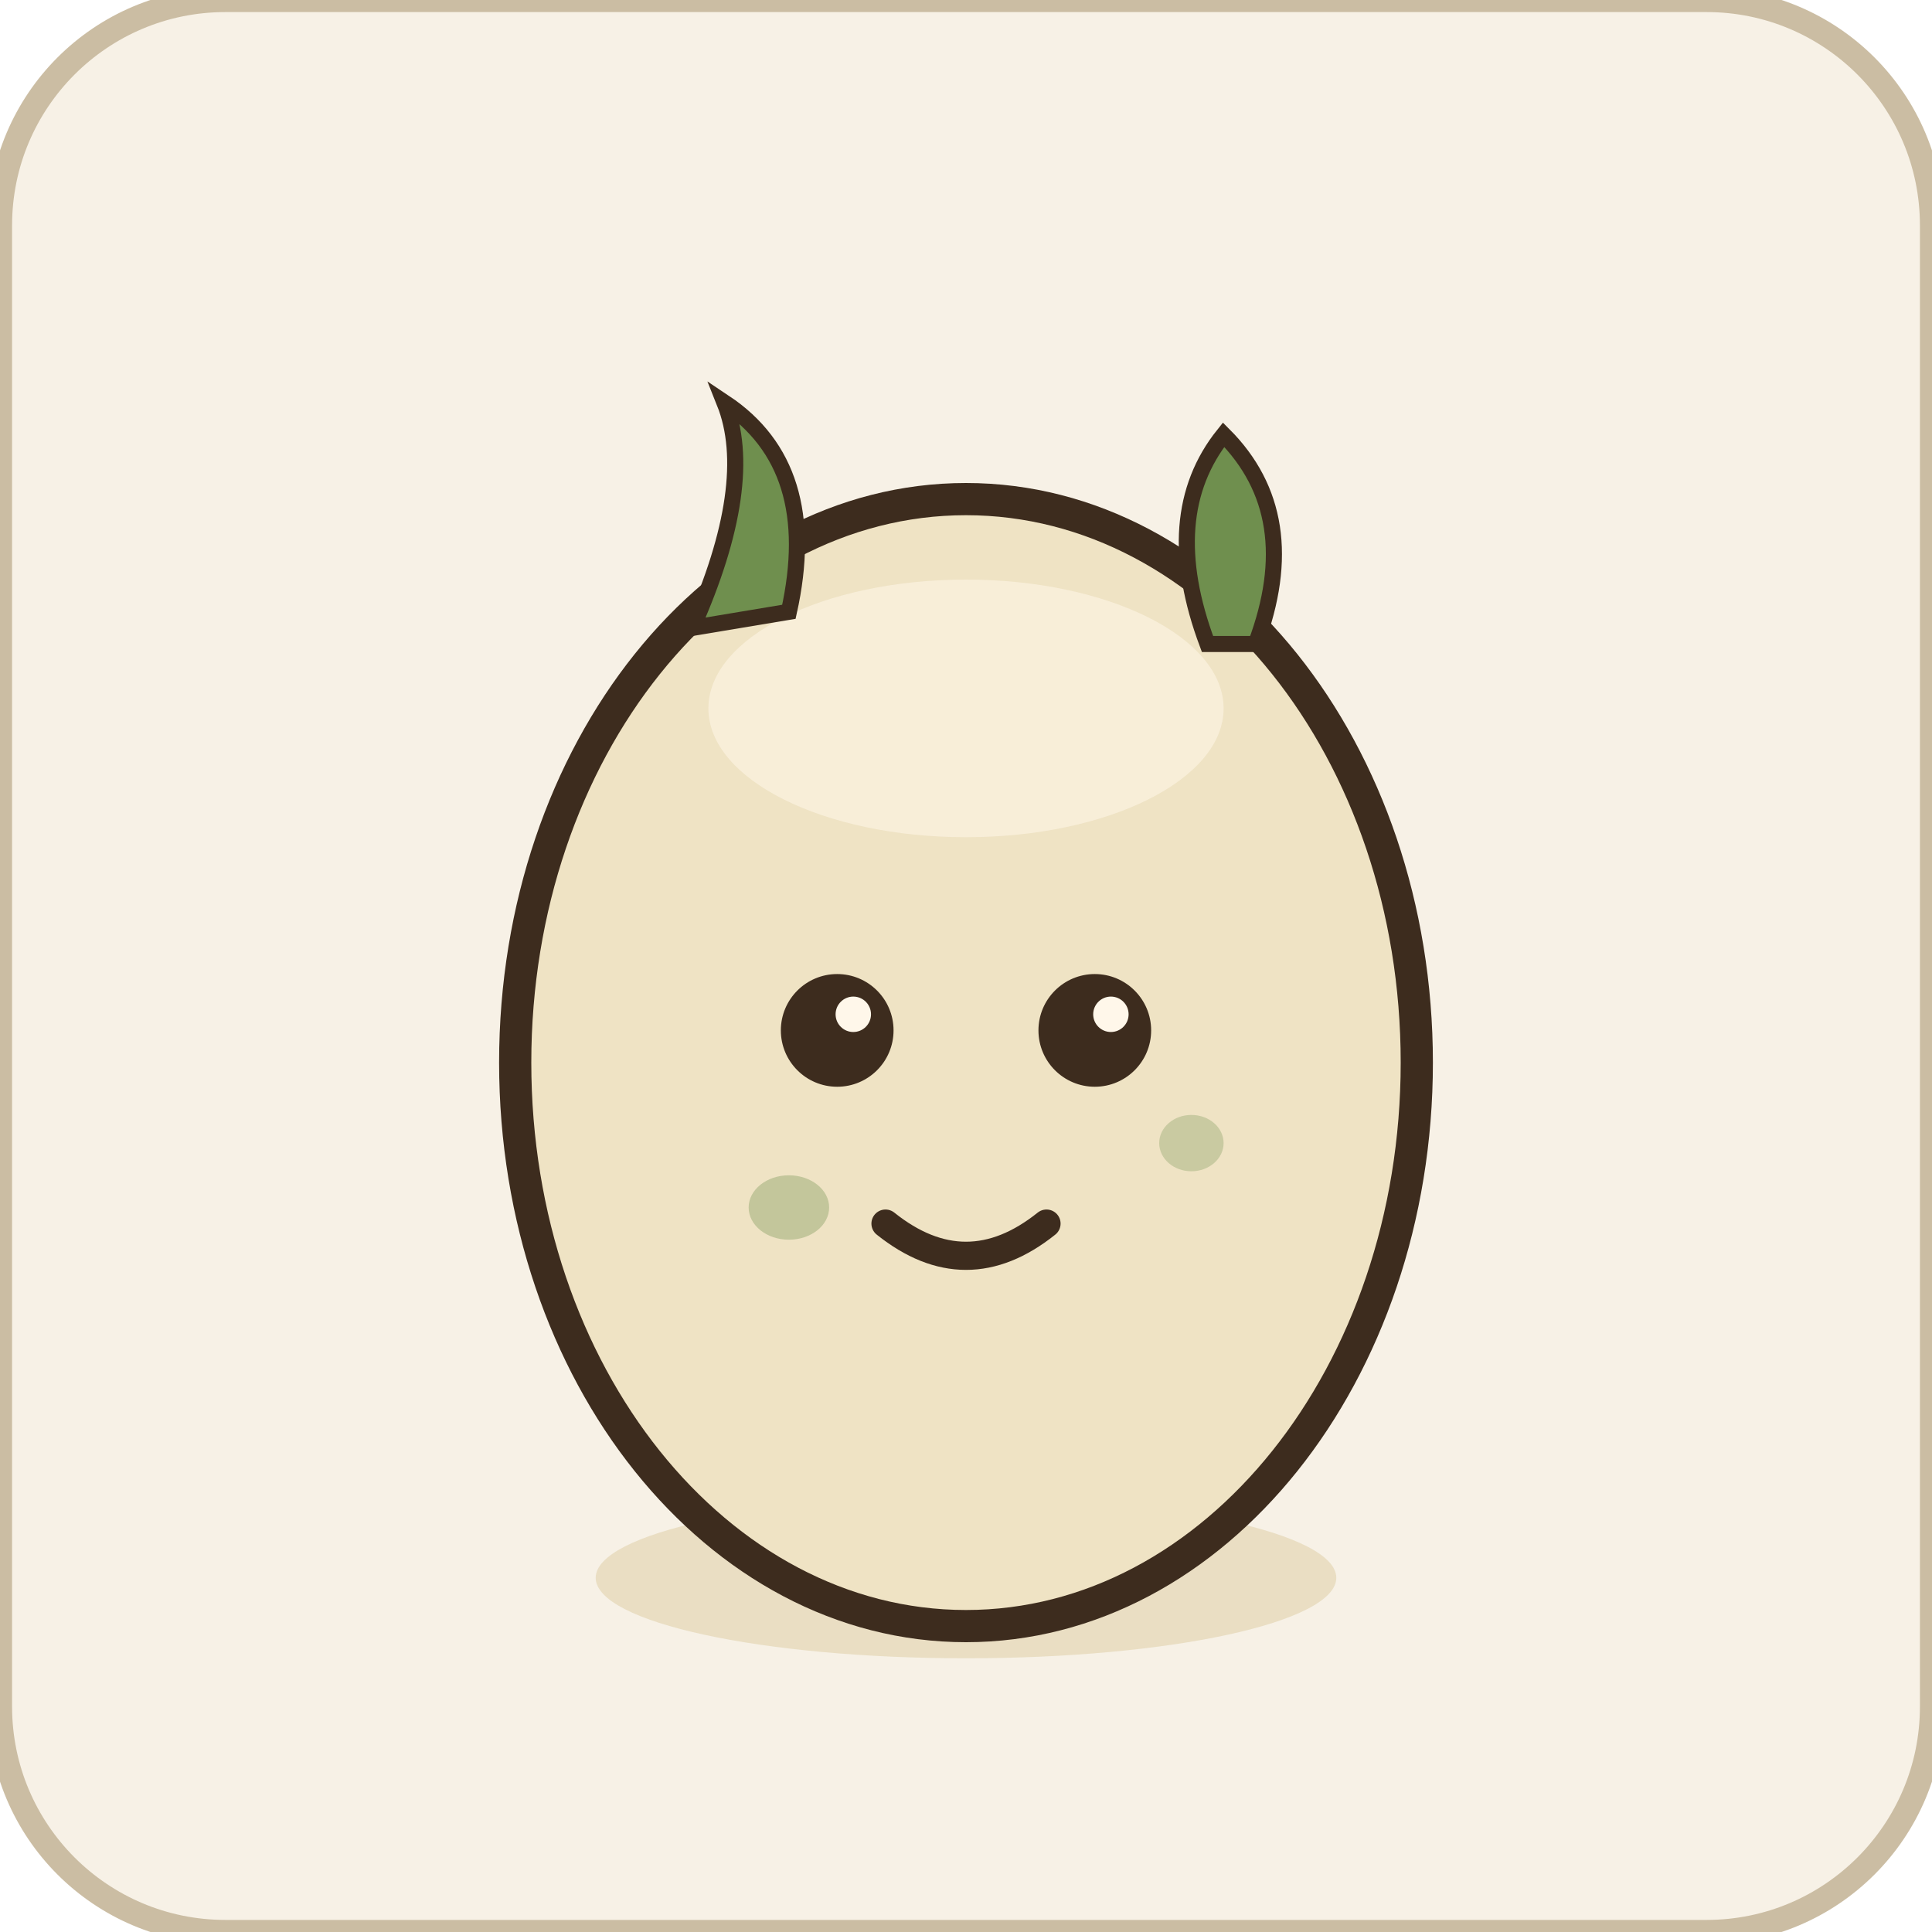
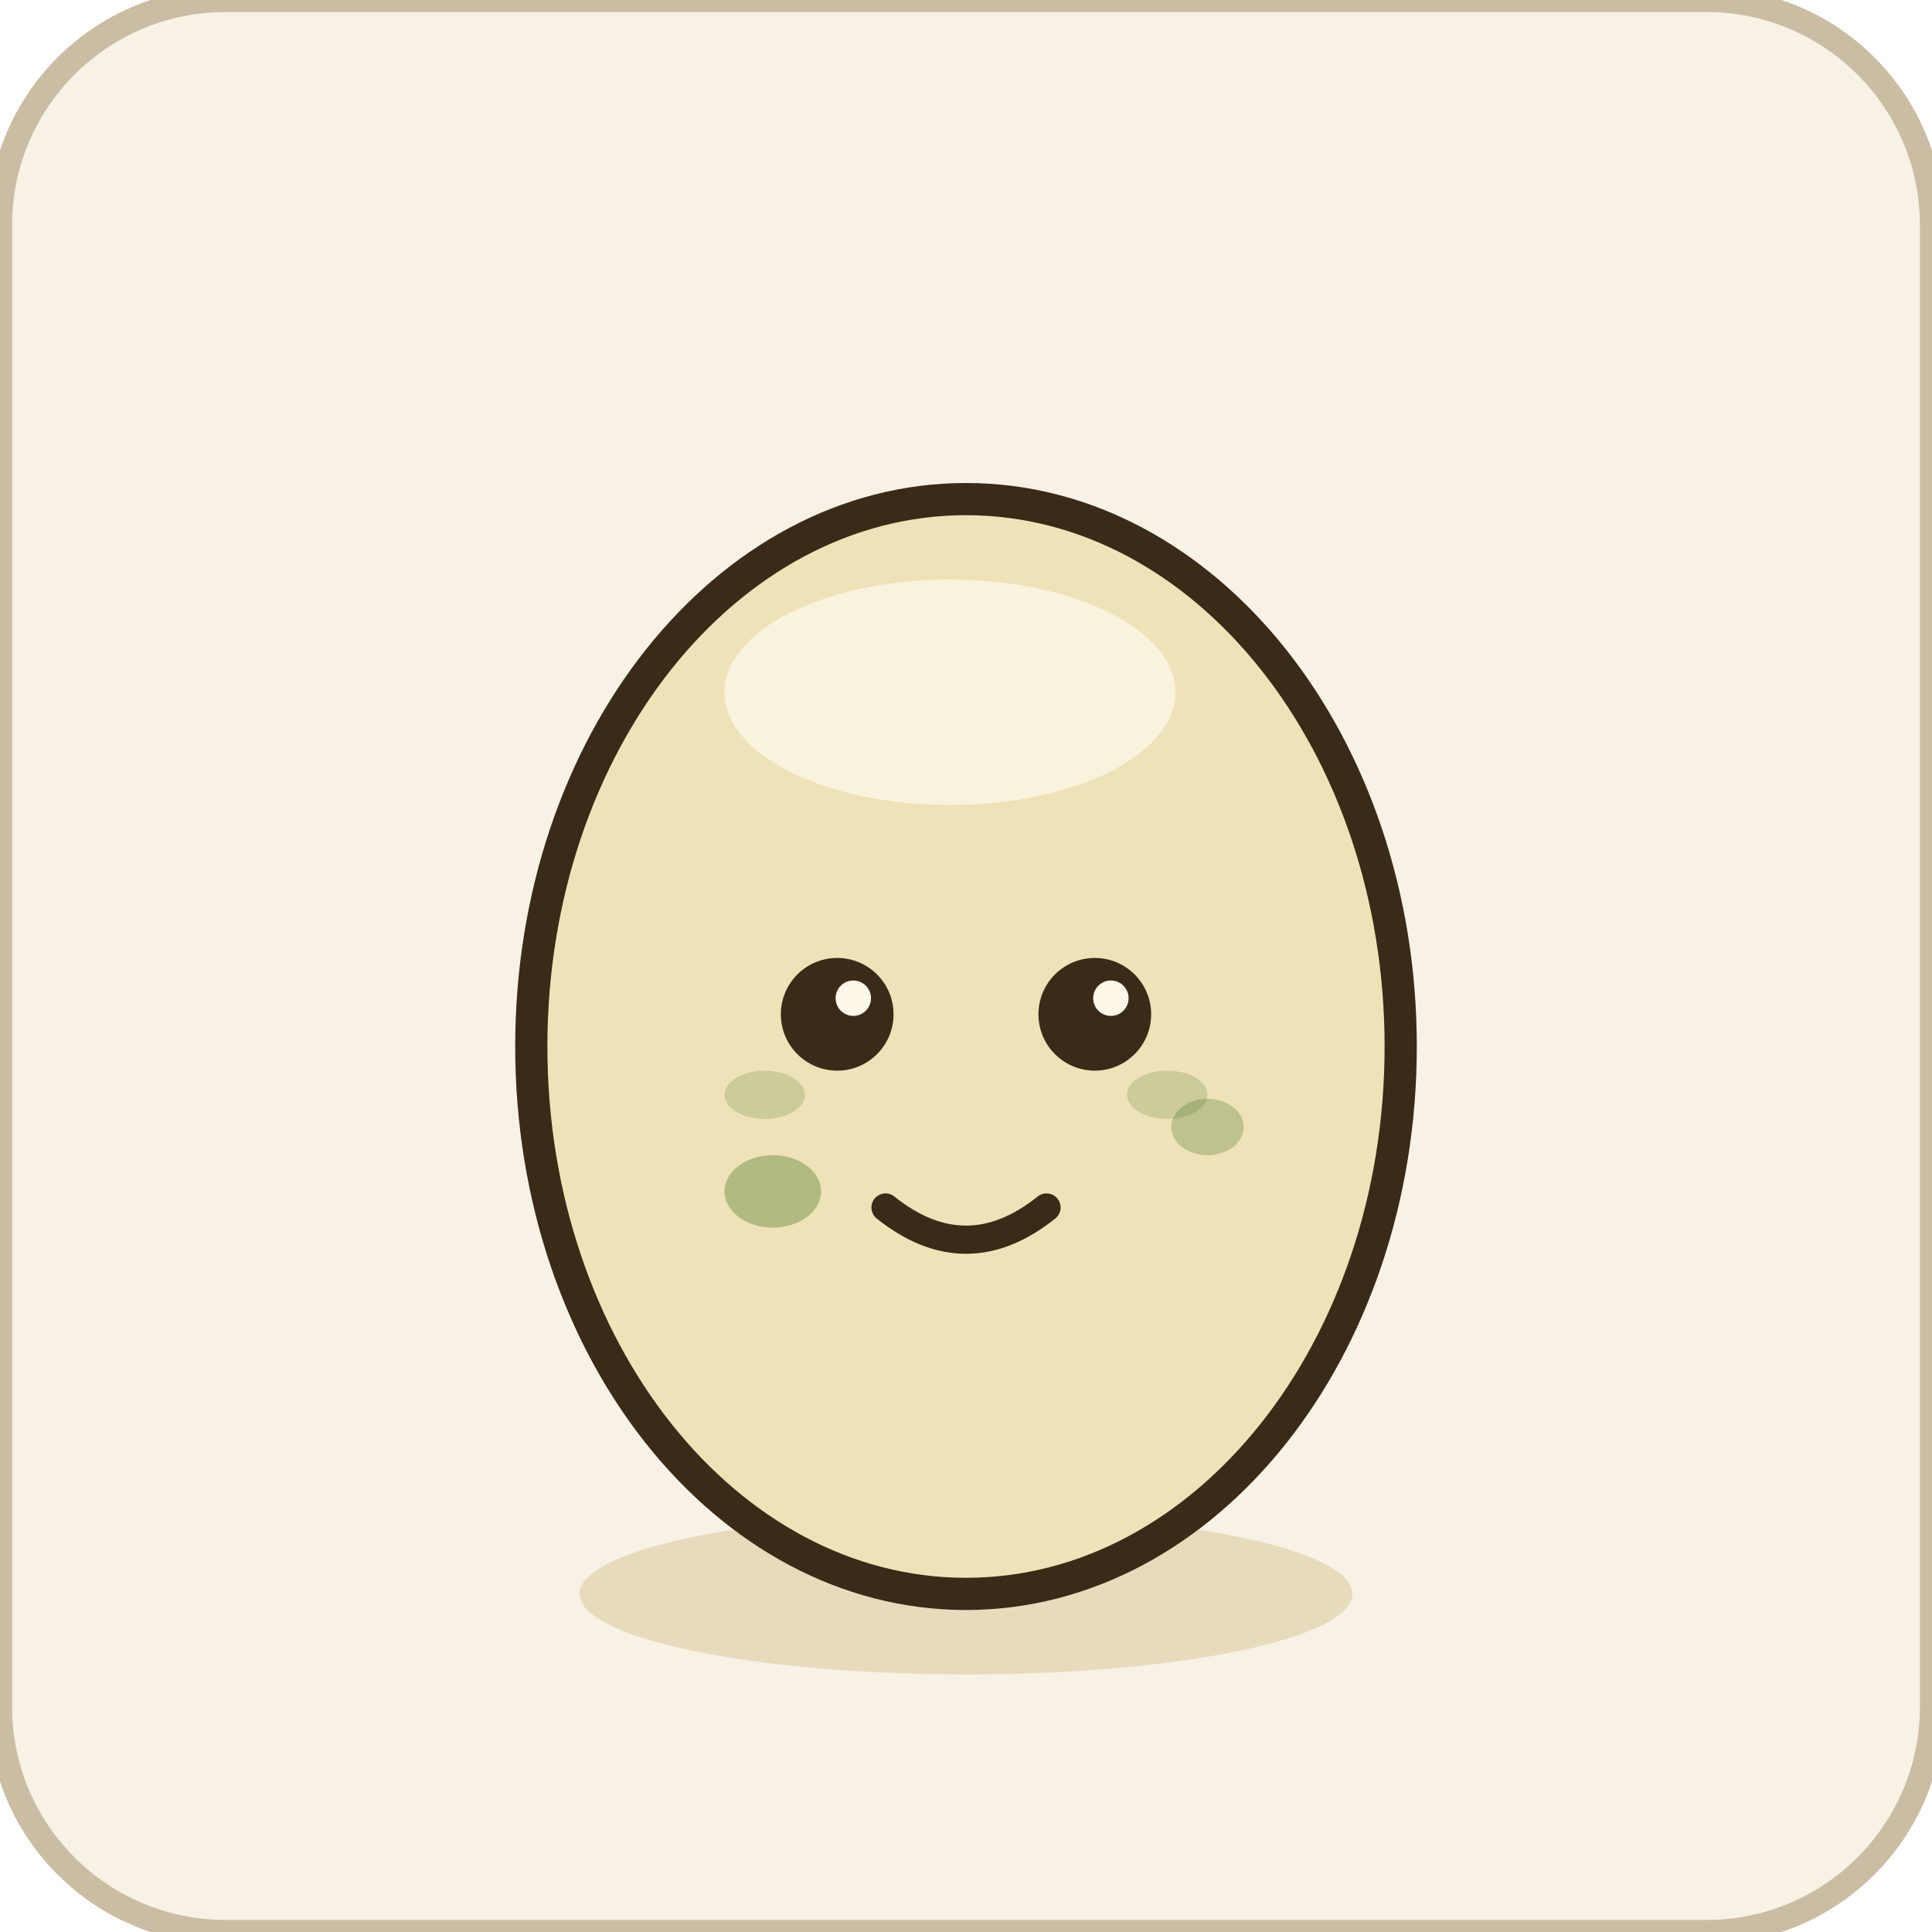
<svg xmlns="http://www.w3.org/2000/svg" viewBox="0 0 240 240" width="240" height="240" role="img" data-gitty-class="earth" data-gitty-stage="egg" data-gitty-behavior="idle" data-gitty-face="neutral">
-   <style> .gitty-idle { animation: gitty-bob 2.6s ease-in-out infinite; } .gitty-playing { animation: gitty-play 0.7s ease-in-out infinite; } .gitty-eating { animation: gitty-nibble 0.55s ease-in-out infinite; } .gitty-resting { animation: gitty-bob 4s ease-in-out infinite; } .gitty-sleepy { animation: gitty-bob 3.4s ease-in-out infinite; } .gitty-sleeping, .gitty-hibernating { animation: gitty-breathe 4.8s ease-in-out infinite; } .gitty-playing .gitty-tail { animation: gitty-wag 0.8s ease-in-out infinite; } .gitty-idle .gitty-ear, .gitty-playing .gitty-ear { animation: gitty-ear 2.8s ease-in-out infinite; } .gitty-bubble { animation: gitty-rise 3s ease-in-out infinite; } .gitty-flame { animation: gitty-flicker 0.9s ease-in-out infinite; } .gitty-spark { animation: gitty-flicker 1.2s ease-in-out infinite; } .gitty-psy { animation: gitty-float 2.8s ease-in-out infinite; } .gitty-zzz { animation: gitty-fade 2.2s ease-in-out infinite; } .gitty-orbit { animation: gitty-spin 6s linear infinite; } @keyframes gitty-bob { 0%, 100% { transform: translateY(0); } 50% { transform: translateY(-4px); } } @keyframes gitty-play { 0%, 100% { transform: translateY(0) rotate(0deg); } 30% { transform: translateY(-6px) rotate(-5deg); } 70% { transform: translateY(-2px) rotate(5deg); } } @keyframes gitty-nibble { 0%, 100% { transform: translateY(0); } 50% { transform: translateY(2px); } } @keyframes gitty-breathe { 0%, 100% { transform: scale(1); } 50% { transform: scale(1.018); } } @keyframes gitty-wag { 0%, 100% { transform: rotate(0deg); } 50% { transform: rotate(16deg); } } @keyframes gitty-ear { 0%, 78%, 100% { transform: rotate(0deg); } 88% { transform: rotate(-9deg); } } @keyframes gitty-rise { 0%, 100% { opacity: 0.35; transform: translateY(0); } 50% { opacity: 0.9; transform: translateY(-8px); } } @keyframes gitty-flicker { 0%, 100% { opacity: 0.65; } 50% { opacity: 1; } } @keyframes gitty-float { 0%, 100% { transform: translateY(0); } 50% { transform: translateY(-6px); } } @keyframes gitty-fade { 0%, 100% { opacity: 0.25; } 50% { opacity: 0.8; } } @keyframes gitty-spin { to { transform: rotate(360deg); } } @media (max-width: 96px) { .gitty-detail { display: none; } } @media (prefers-reduced-motion: reduce) { .gitty-idle, .gitty-playing, .gitty-eating, .gitty-resting, .gitty-sleepy, .gitty-sleeping, .gitty-hibernating, .gitty-bubble, .gitty-flame, .gitty-spark, .gitty-psy, .gitty-zzz, .gitty-orbit, .gitty-playing .gitty-tail, .gitty-idle .gitty-ear, .gitty-playing .gitty-ear { animation: none; } } </style>
+   <style> .gitty-idle { animation: gitty-bob 2.6s ease-in-out infinite; } .gitty-playing { animation: gitty-play 0.7s ease-in-out infinite; } .gitty-eating { animation: gitty-nibble 0.55s ease-in-out infinite; } .gitty-resting { animation: gitty-bob 4s ease-in-out infinite; } .gitty-sleepy { animation: gitty-bob 3.4s ease-in-out infinite; } .gitty-sleeping, .gitty-hibernating { animation: gitty-breathe 4.8s ease-in-out infinite; } .gitty-playing .gitty-tail { animation: gitty-wag 0.8s ease-in-out infinite; } .gitty-idle .gitty-ear, .gitty-playing .gitty-ear { animation: gitty-ear 2.8s ease-in-out infinite; } .gitty-bubble { animation: gitty-rise 3s ease-in-out infinite; } .gitty-flame { animation: gitty-flicker 0.9s ease-in-out infinite; } .gitty-spark { animation: gitty-flicker 1.2s ease-in-out infinite; } .gitty-psy { animation: gitty-float 2.8s ease-in-out infinite; } .gitty-zzz { animation: gitty-fade 2.2s ease-in-out infinite; } .gitty-orbit { animation: gitty-spin 6s linear infinite; } .gitty-shadow-idle { animation: gitty-shadow-bob 2.6s ease-in-out infinite; } .gitty-shadow-playing { animation: gitty-shadow-play 0.7s ease-in-out infinite; } .gitty-shadow-eating { animation: gitty-shadow-nibble 0.55s ease-in-out infinite; } .gitty-shadow-resting { animation: gitty-shadow-bob 4s ease-in-out infinite; } .gitty-shadow-sleepy { animation: gitty-shadow-bob 3.4s ease-in-out infinite; } .gitty-shadow-sleeping, .gitty-shadow-hibernating { animation: gitty-shadow-breathe 4.8s ease-in-out infinite; } @keyframes gitty-bob { 0%, 100% { transform: translateY(0); } 50% { transform: translateY(-4px); } } @keyframes gitty-play { 0%, 100% { transform: translateY(0) rotate(0deg); } 30% { transform: translateY(-6px) rotate(-5deg); } 70% { transform: translateY(-2px) rotate(5deg); } } @keyframes gitty-nibble { 0%, 100% { transform: translateY(0); } 50% { transform: translateY(2px); } } @keyframes gitty-breathe { 0%, 100% { transform: scale(1); } 50% { transform: scale(1.018); } } @keyframes gitty-wag { 0%, 100% { transform: rotate(0deg); } 50% { transform: rotate(16deg); } } @keyframes gitty-ear { 0%, 78%, 100% { transform: rotate(0deg); } 88% { transform: rotate(-9deg); } } @keyframes gitty-rise { 0%, 100% { opacity: 0.35; transform: translateY(0); } 50% { opacity: 0.9; transform: translateY(-8px); } } @keyframes gitty-flicker { 0%, 100% { opacity: 0.65; } 50% { opacity: 1; } } @keyframes gitty-float { 0%, 100% { transform: translateY(0); } 50% { transform: translateY(-6px); } } @keyframes gitty-fade { 0%, 100% { opacity: 0.25; } 50% { opacity: 0.8; } } @keyframes gitty-spin { to { transform: rotate(360deg); } } @keyframes gitty-shadow-bob { 0%, 100% { transform: scale(1); } 50% { transform: scale(0.72); } } @keyframes gitty-shadow-play { 0%, 100% { transform: scale(1); } 30% { transform: scale(0.58); } 70% { transform: scale(0.82); } } @keyframes gitty-shadow-nibble { 0%, 100% { transform: scale(1); } 50% { transform: scale(1.12); } } @keyframes gitty-shadow-breathe { 0%, 100% { transform: scale(1); } 50% { transform: scale(1.05); } } @media (max-width: 96px) { .gitty-detail { display: none; } } @media (prefers-reduced-motion: reduce) { .gitty-idle, .gitty-playing, .gitty-eating, .gitty-resting, .gitty-sleepy, .gitty-sleeping, .gitty-hibernating, .gitty-bubble, .gitty-flame, .gitty-spark, .gitty-psy, .gitty-zzz, .gitty-orbit, .gitty-playing .gitty-tail, .gitty-idle .gitty-ear, .gitty-playing .gitty-ear, .gitty-shadow-idle, .gitty-shadow-playing, .gitty-shadow-eating, .gitty-shadow-resting, .gitty-shadow-sleepy, .gitty-shadow-sleeping, .gitty-shadow-hibernating { animation: none; } } </style>
  <rect width="240" height="240" rx="28" fill="#f7f1e6" stroke="#cbbda3" stroke-width="3" />
  <g transform="translate(120 150) scale(1) translate(-120 -150)">
+     <g transform="translate(120 198)">
+       <g class="gitty-shadow gitty-shadow-idle">
+         <ellipse cx="0" cy="0" rx="48" ry="10" fill="#d4c089" opacity="0.45" />
+       </g>
+     </g>
    <g class="gitty-idle">
      <g data-gitty-body="egg">
-         <ellipse cx="120" cy="196" rx="46" ry="10" fill="#d9c89a" opacity="0.45" />
-         <ellipse cx="120" cy="132" rx="56" ry="70" fill="#efe3c4" stroke="#3d2c1e" stroke-width="4" />
-         <ellipse cx="120" cy="88" rx="32" ry="16" fill="#fff7ea" opacity="0.55" />
-         <ellipse class="gitty-detail" cx="98" cy="150" rx="5" ry="4" fill="#6f8f4e" opacity="0.35" />
-         <ellipse class="gitty-detail" cx="148" cy="142" rx="4" ry="3.5" fill="#6f8f4e" opacity="0.3" />
+         <ellipse cx="120" cy="130" rx="54" ry="68" fill="#f0e2b8" stroke="#3a2a18" stroke-width="4" />
+         <ellipse cx="118" cy="86" rx="28" ry="14" fill="#fffdf6" opacity="0.62" />
+         <ellipse class="gitty-detail" cx="96" cy="148" rx="6" ry="4.5" fill="#4f7d32" opacity="0.4" />
+         <ellipse class="gitty-detail" cx="150" cy="140" rx="4.5" ry="3.5" fill="#4f7d32" opacity="0.32" />
      </g>
-       <g class="gitty-earth" fill="#6f8f4e" stroke="#3d2c1e" stroke-width="2">
-         <path d="M86 78 q8 -18 4 -28 q12 8 8 26z" />
-         <path d="M150 80 q-6 -16 2 -26 q10 10 4 26z" />
-       </g>
-       <circle cx="104" cy="128" r="7" fill="#3d2c1e" />
-       <circle cx="136" cy="128" r="7" fill="#3d2c1e" />
-       <circle cx="106" cy="126" r="2.2" fill="#fff7ea" />
-       <circle cx="138" cy="126" r="2.2" fill="#fff7ea" />
-       <path d="M110 152 q10 8 20 0" fill="none" stroke="#3d2c1e" stroke-width="3.5" stroke-linecap="round" />
+       <g class="gitty-earth" fill="#4f7d32" stroke="#3a2a18" stroke-width="2" />
+       <circle cx="104" cy="126" r="7" fill="#3a2a18" />
+       <circle cx="136" cy="126" r="7" fill="#3a2a18" />
+       <circle cx="106" cy="124" r="2.2" fill="#fff7ea" />
+       <circle cx="138" cy="124" r="2.2" fill="#fff7ea" />
+       <ellipse cx="95" cy="136" rx="5" ry="3" fill="#4f7d32" opacity="0.22" />
+       <ellipse cx="145" cy="136" rx="5" ry="3" fill="#4f7d32" opacity="0.22" />
+       <path d="M110 150 q10 8 20 0" fill="none" stroke="#3a2a18" stroke-width="3.5" stroke-linecap="round" />
    </g>
  </g>
</svg>
